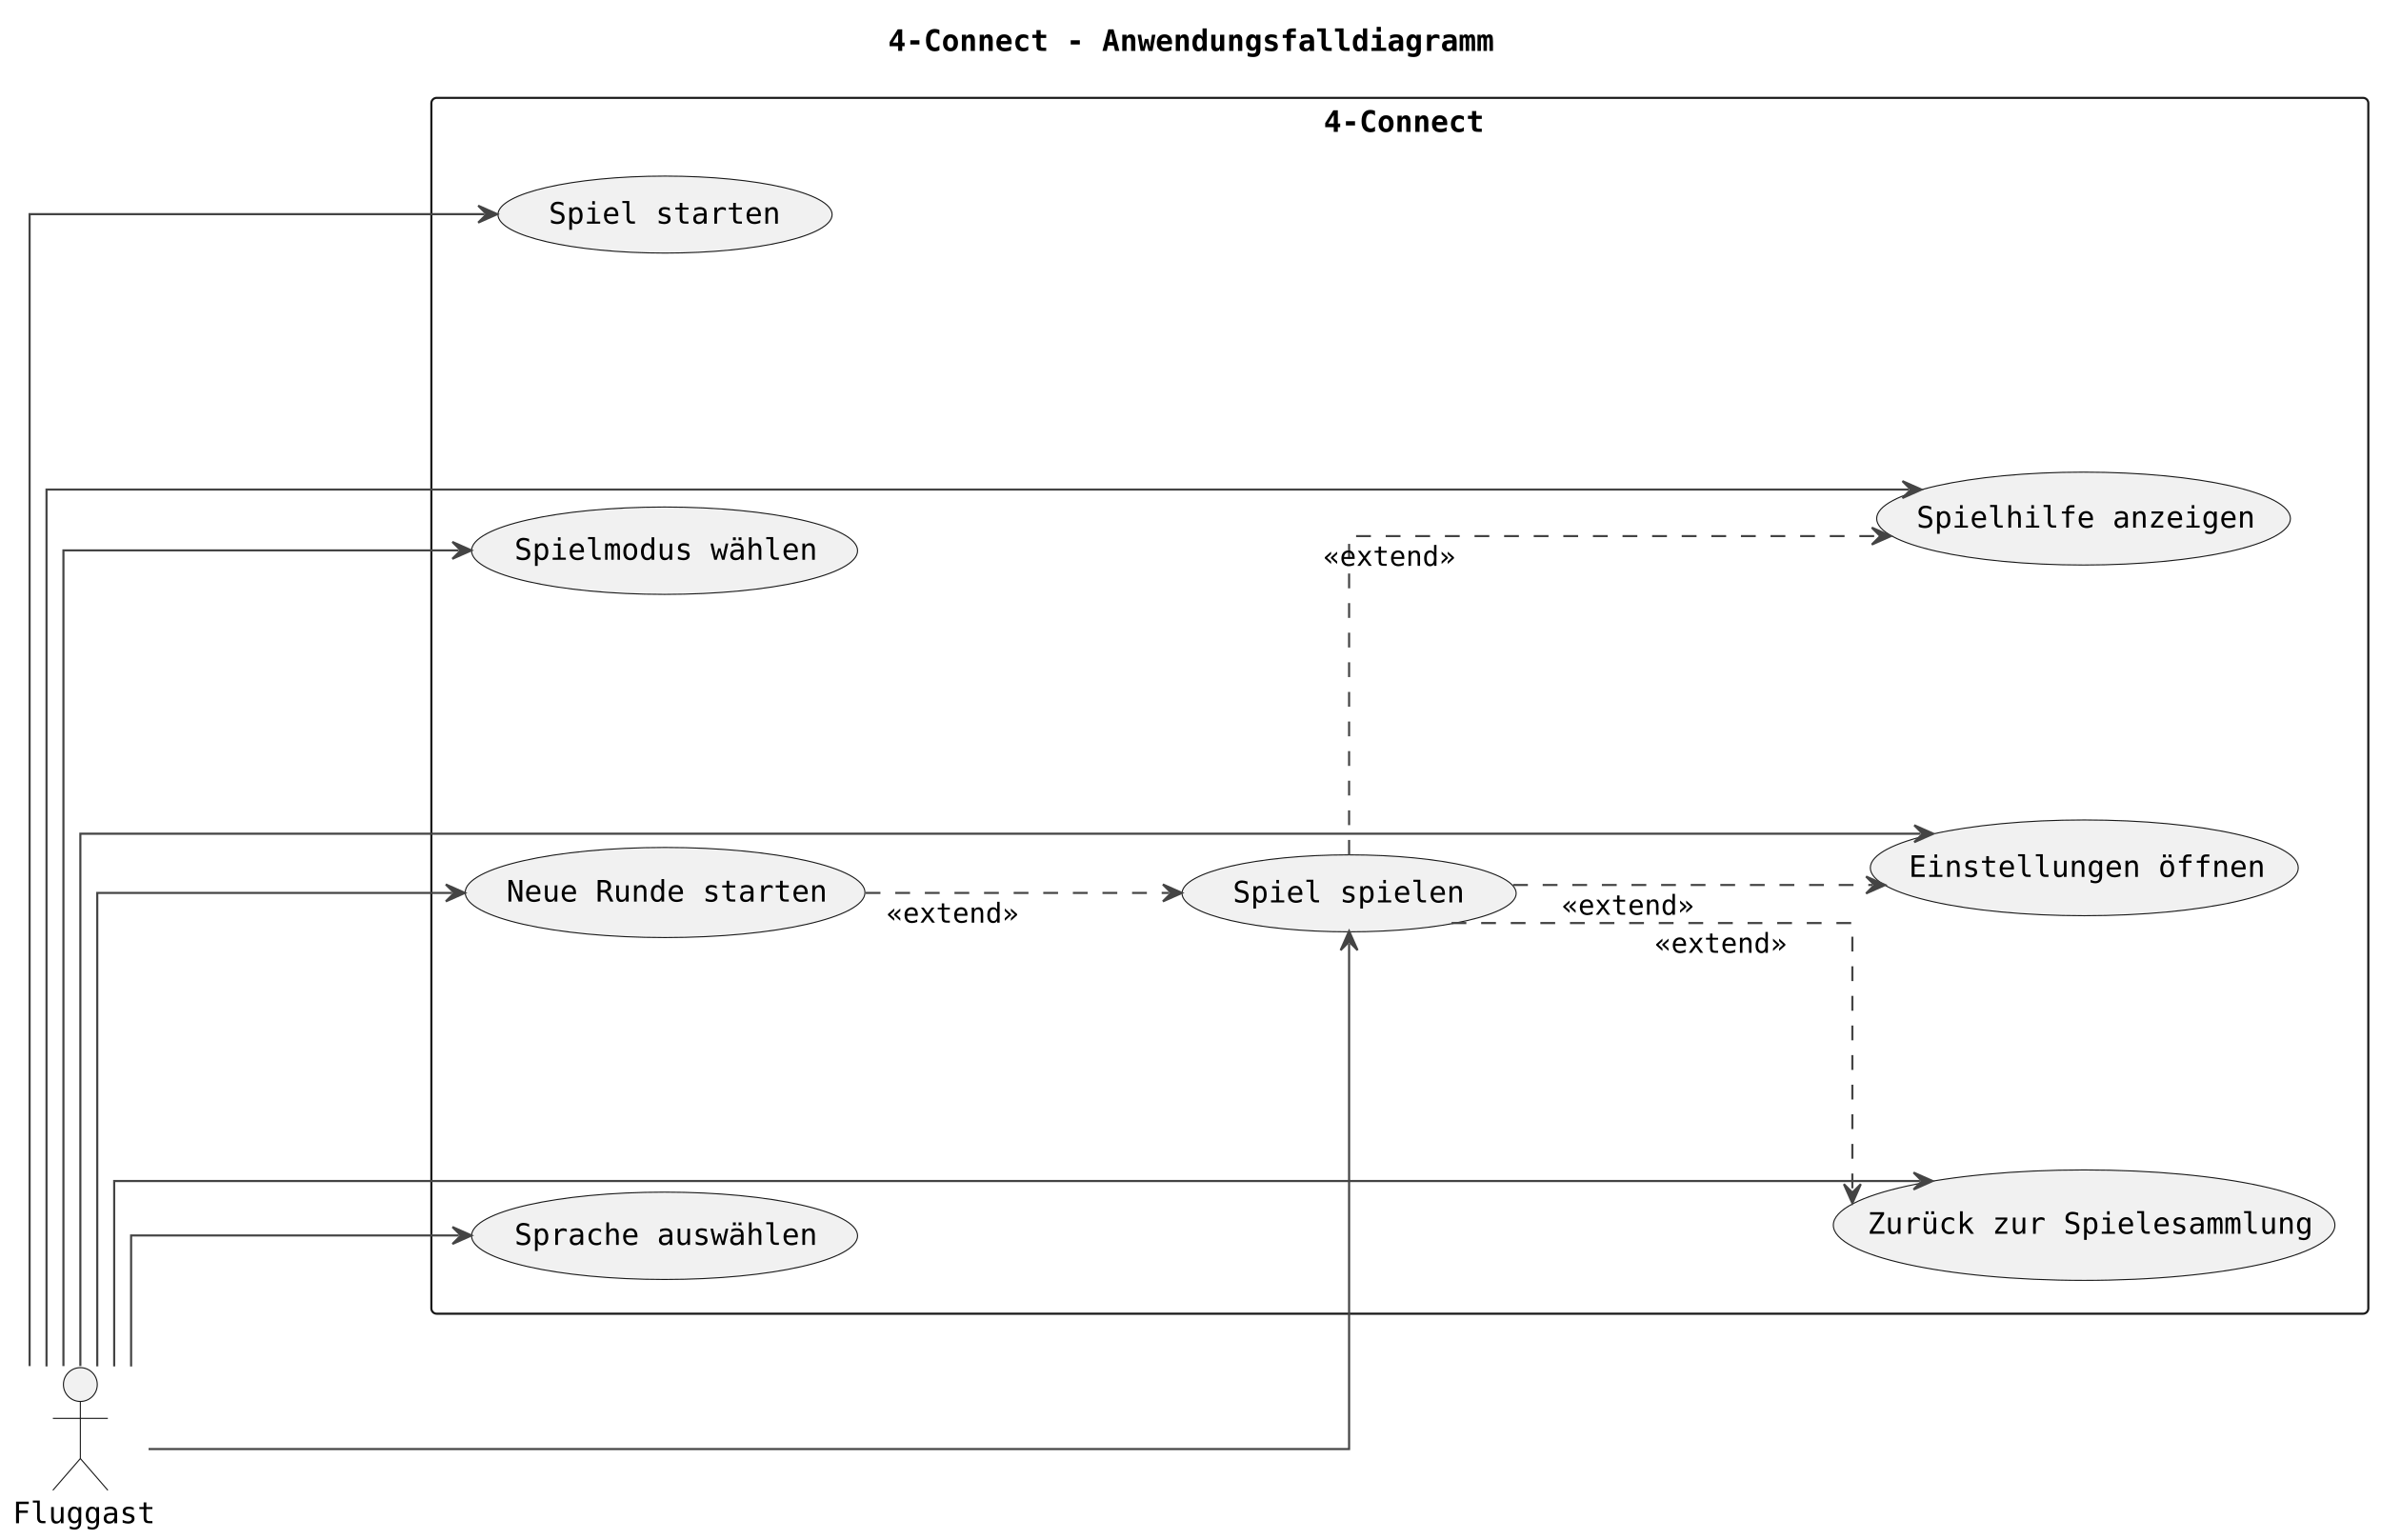
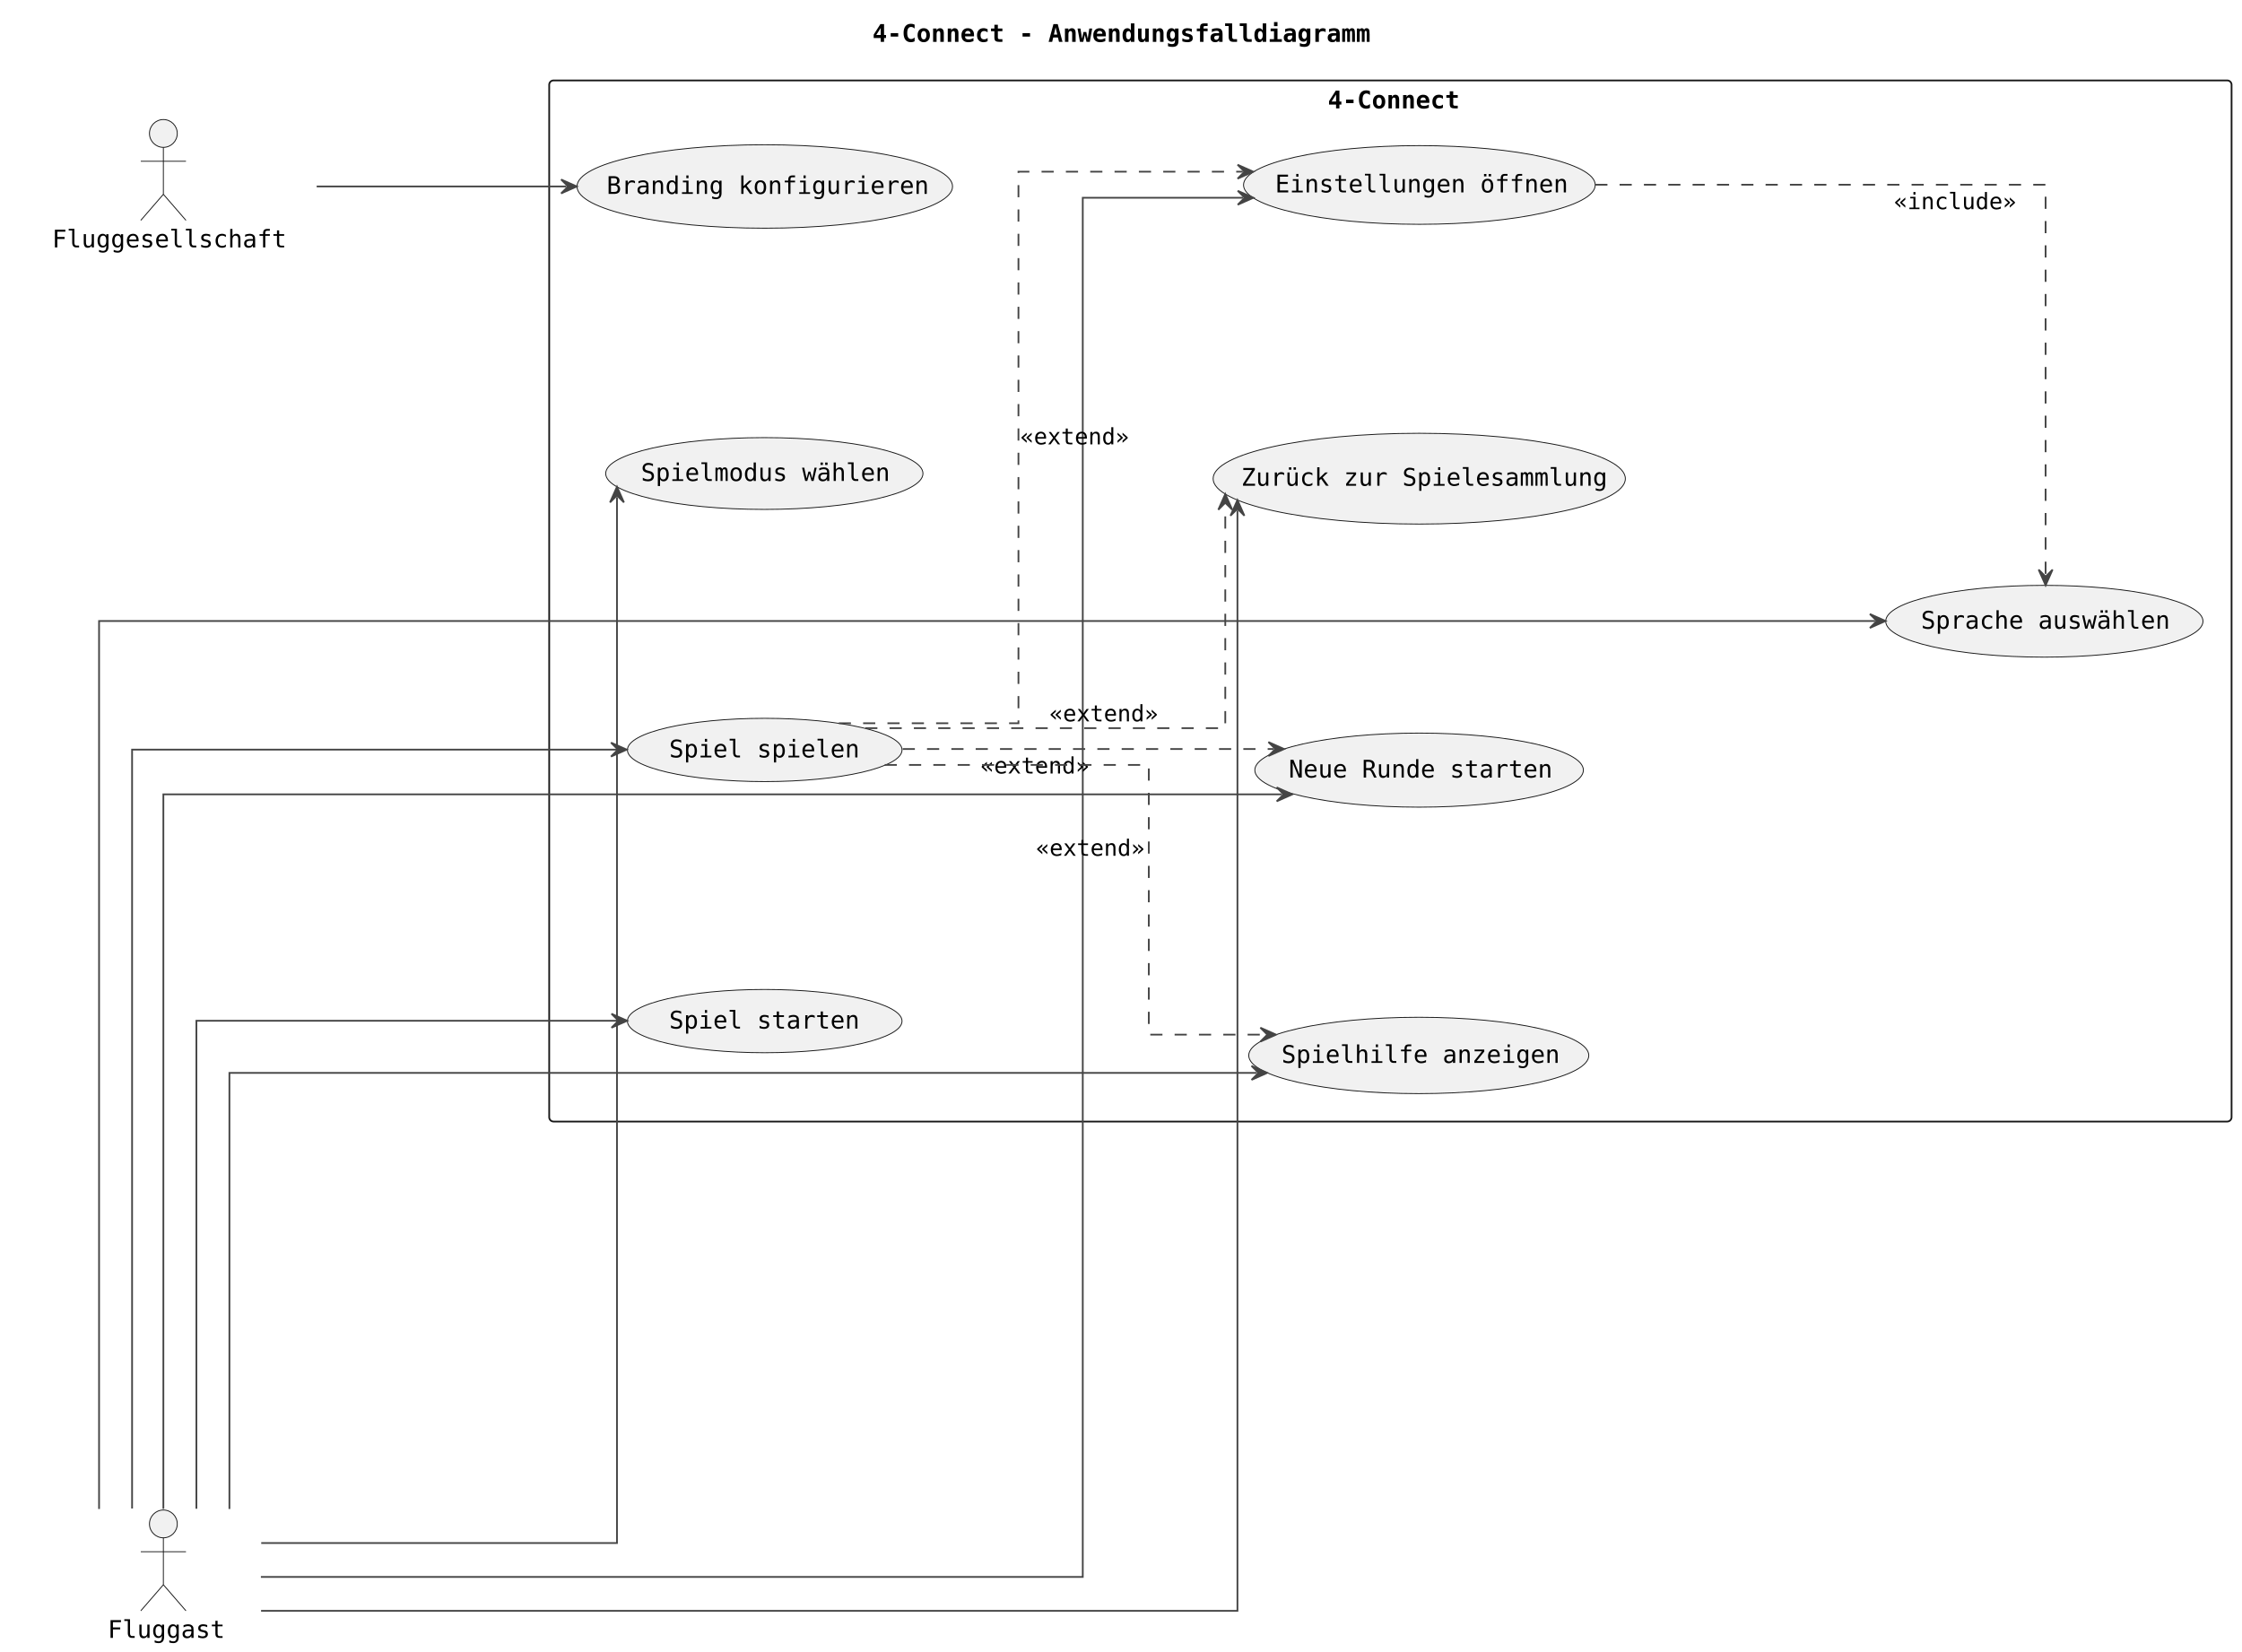
- <svg xmlns="http://www.w3.org/2000/svg" contentStyleType="text/css" height="728px" preserveAspectRatio="none" style="width:1126px;height:728px;background:#FFFFFF;" version="1.1" viewBox="0 0 1126 728" width="1126px" zoomAndPan="magnify">
+ <svg xmlns="http://www.w3.org/2000/svg" contentStyleType="text/css" height="950px" preserveAspectRatio="none" style="width:1290px;height:950px;background:#FFFFFF;" version="1.1" viewBox="0 0 1290 950" width="1290px" zoomAndPan="magnify">
  <defs />
  <g>
-     <text fill="#000000" font-family="monospace" font-size="14" font-weight="bold" lengthAdjust="spacing" textLength="272" x="420" y="24.075">4-Connect - Anwendungsfalldiagramm</text>
+     <text fill="#000000" font-family="monospace" font-size="14" font-weight="bold" lengthAdjust="spacing" textLength="272" x="502" y="24.075">4-Connect - Anwendungsfalldiagramm</text>
    <g id="cluster_4-Connect">
-       <rect fill="none" height="575" rx="2.5" ry="2.5" style="stroke:#181818;stroke-width:1.0;" width="916" x="204" y="46.279" />
-       <text fill="#000000" font-family="monospace" font-size="14" font-weight="bold" lengthAdjust="spacing" textLength="72" x="626" y="62.355">4-Connect</text>
+       <rect fill="none" height="599" rx="2.5" ry="2.5" style="stroke:#181818;stroke-width:1.0;" width="968" x="316" y="46.279" />
+       <text fill="#000000" font-family="monospace" font-size="14" font-weight="bold" lengthAdjust="spacing" textLength="72" x="764" y="62.355">4-Connect</text>
    </g>
    <g id="elem_UC1">
-       <ellipse cx="314.506" cy="101.481" fill="#F1F1F1" rx="79.006" ry="18.201" style="stroke:#181818;stroke-width:0.5;" />
-       <text fill="#000000" font-family="monospace" font-size="14" lengthAdjust="spacing" textLength="104" x="259.506" y="105.768">Spiel starten</text>
+       <ellipse cx="440.006" cy="587.481" fill="#F1F1F1" rx="79.006" ry="18.201" style="stroke:#181818;stroke-width:0.5;" />
+       <text fill="#000000" font-family="monospace" font-size="14" lengthAdjust="spacing" textLength="104" x="385.006" y="591.768">Spiel starten</text>
    </g>
    <g id="elem_UC2">
-       <ellipse cx="314.277" cy="260.435" fill="#F1F1F1" rx="91.277" ry="20.655" style="stroke:#181818;stroke-width:0.5;" />
-       <text fill="#000000" font-family="monospace" font-size="14" lengthAdjust="spacing" textLength="136" x="243.277" y="264.722">Spielmodus wählen</text>
+       <ellipse cx="439.777" cy="272.435" fill="#F1F1F1" rx="91.277" ry="20.655" style="stroke:#181818;stroke-width:0.5;" />
+       <text fill="#000000" font-family="monospace" font-size="14" lengthAdjust="spacing" textLength="136" x="368.777" y="276.722">Spielmodus wählen</text>
    </g>
    <g id="elem_UC3">
-       <ellipse cx="638.006" cy="422.481" fill="#F1F1F1" rx="79.006" ry="18.201" style="stroke:#181818;stroke-width:0.5;" />
-       <text fill="#000000" font-family="monospace" font-size="14" lengthAdjust="spacing" textLength="104" x="583.006" y="426.768">Spiel spielen</text>
+       <ellipse cx="440.006" cy="431.481" fill="#F1F1F1" rx="79.006" ry="18.201" style="stroke:#181818;stroke-width:0.5;" />
+       <text fill="#000000" font-family="monospace" font-size="14" lengthAdjust="spacing" textLength="104" x="385.006" y="435.768">Spiel spielen</text>
    </g>
    <g id="elem_UC4">
-       <ellipse cx="314.525" cy="422.084" fill="#F1F1F1" rx="94.525" ry="21.305" style="stroke:#181818;stroke-width:0.5;" />
-       <text fill="#000000" font-family="monospace" font-size="14" lengthAdjust="spacing" textLength="144" x="239.525" y="426.372">Neue Runde starten</text>
+       <ellipse cx="816.525" cy="443.084" fill="#F1F1F1" rx="94.525" ry="21.305" style="stroke:#181818;stroke-width:0.5;" />
+       <text fill="#000000" font-family="monospace" font-size="14" lengthAdjust="spacing" textLength="144" x="741.525" y="447.372">Neue Runde starten</text>
    </g>
    <g id="elem_UC5">
-       <ellipse cx="985.331" cy="245.245" fill="#F1F1F1" rx="97.831" ry="21.966" style="stroke:#181818;stroke-width:0.5;" />
-       <text fill="#000000" font-family="monospace" font-size="14" lengthAdjust="spacing" textLength="152" x="906.331" y="249.533">Spielhilfe anzeigen</text>
+       <ellipse cx="816.331" cy="607.245" fill="#F1F1F1" rx="97.831" ry="21.966" style="stroke:#181818;stroke-width:0.5;" />
+       <text fill="#000000" font-family="monospace" font-size="14" lengthAdjust="spacing" textLength="152" x="737.331" y="611.533">Spielhilfe anzeigen</text>
    </g>
    <g id="elem_UC6">
-       <ellipse cx="985.688" cy="410.417" fill="#F1F1F1" rx="101.188" ry="22.638" style="stroke:#181818;stroke-width:0.5;" />
-       <text fill="#000000" font-family="monospace" font-size="14" lengthAdjust="spacing" textLength="160" x="902.688" y="414.704">Einstellungen öffnen</text>
+       <ellipse cx="816.688" cy="106.417" fill="#F1F1F1" rx="101.188" ry="22.638" style="stroke:#181818;stroke-width:0.5;" />
+       <text fill="#000000" font-family="monospace" font-size="14" lengthAdjust="spacing" textLength="160" x="733.688" y="110.704">Einstellungen öffnen</text>
    </g>
    <g id="elem_UC7">
-       <ellipse cx="314.277" cy="584.435" fill="#F1F1F1" rx="91.277" ry="20.655" style="stroke:#181818;stroke-width:0.5;" />
-       <text fill="#000000" font-family="monospace" font-size="14" lengthAdjust="spacing" textLength="136" x="243.277" y="588.722">Sprache auswählen</text>
+       <ellipse cx="1176.277" cy="357.435" fill="#F1F1F1" rx="91.277" ry="20.655" style="stroke:#181818;stroke-width:0.5;" />
+       <text fill="#000000" font-family="monospace" font-size="14" lengthAdjust="spacing" textLength="136" x="1105.277" y="361.722">Sprache auswählen</text>
    </g>
    <g id="elem_UC8">
-       <ellipse cx="985.596" cy="579.399" fill="#F1F1F1" rx="118.596" ry="26.119" style="stroke:#181818;stroke-width:0.5;" />
-       <text fill="#000000" font-family="monospace" font-size="14" lengthAdjust="spacing" textLength="200" x="883.153" y="583.467">Zurück zur Spielesammlung</text>
+       <ellipse cx="816.596" cy="275.399" fill="#F1F1F1" rx="118.596" ry="26.119" style="stroke:#181818;stroke-width:0.5;" />
+       <text fill="#000000" font-family="monospace" font-size="14" lengthAdjust="spacing" textLength="200" x="714.153" y="279.467">Zurück zur Spielesammlung</text>
+     </g>
+     <g id="elem_UC9">
+       <ellipse cx="440.038" cy="107.287" fill="#F1F1F1" rx="108.038" ry="24.008" style="stroke:#181818;stroke-width:0.5;" />
+       <text fill="#000000" font-family="monospace" font-size="14" lengthAdjust="spacing" textLength="176" x="349.038" y="111.574">Branding konfigurieren</text>
    </g>
    <g id="elem_Fluggast">
-       <ellipse cx="38" cy="654.779" fill="#F1F1F1" rx="8" ry="8" style="stroke:#181818;stroke-width:0.5;" />
-       <path d="M38,662.779 L38,689.779 M25,670.779 L51,670.779 M38,689.779 L25,704.779 M38,689.779 L51,704.779 " fill="none" style="stroke:#181818;stroke-width:0.5;" />
-       <text fill="#000000" font-family="monospace" font-size="14" lengthAdjust="spacing" textLength="64" x="6" y="720.355">Fluggast</text>
+       <ellipse cx="94" cy="876.779" fill="#F1F1F1" rx="8" ry="8" style="stroke:#181818;stroke-width:0.5;" />
+       <path d="M94,884.779 L94,911.779 M81,892.779 L107,892.779 M94,911.779 L81,926.779 M94,911.779 L107,926.779 " fill="none" style="stroke:#181818;stroke-width:0.5;" />
+       <text fill="#000000" font-family="monospace" font-size="14" lengthAdjust="spacing" textLength="64" x="62" y="942.355">Fluggast</text>
+     </g>
+     <g id="elem_Airline">
+       <ellipse cx="94" cy="76.779" fill="#F1F1F1" rx="8" ry="8" style="stroke:#181818;stroke-width:0.5;" />
+       <path d="M94,84.779 L94,111.779 M81,92.779 L107,92.779 M94,111.779 L81,126.779 M94,111.779 L107,126.779 " fill="none" style="stroke:#181818;stroke-width:0.5;" />
+       <text fill="#000000" font-family="monospace" font-size="14" lengthAdjust="spacing" textLength="128" x="30" y="142.355">Fluggesellschaft</text>
    </g>
    <g id="link_Fluggast_UC1">
-       <path d="M14,646.059 C14,515.119 14,101.279 14,101.279 C14,101.279 140.12,101.279 229.15,101.279 " fill="none" id="Fluggast-to-UC1" style="stroke:#444444;stroke-width:1.0;" />
-       <polygon fill="#444444" points="235.15,101.279,226.15,97.279,230.15,101.279,226.15,105.279,235.15,101.279" style="stroke:#444444;stroke-width:1.0;" />
+       <path d="M113,868.039 C113,782.589 113,587.279 113,587.279 C113,587.279 258.07,587.279 354.84,587.279 " fill="none" id="Fluggast-to-UC1" style="stroke:#444444;stroke-width:1.0;" />
+       <polygon fill="#444444" points="360.84,587.279,351.84,583.279,355.84,587.279,351.84,591.279,360.84,587.279" style="stroke:#444444;stroke-width:1.0;" />
    </g>
    <g id="link_Fluggast_UC2">
-       <path d="M30,646.059 C30,540.849 30,260.279 30,260.279 C30,260.279 133.75,260.279 216.92,260.279 " fill="none" id="Fluggast-to-UC2" style="stroke:#444444;stroke-width:1.0;" />
-       <polygon fill="#444444" points="222.92,260.279,213.92,256.279,217.92,260.279,213.92,264.279,222.92,260.279" style="stroke:#444444;stroke-width:1.0;" />
+       <path d="M150.31,887.779 C227.04,887.779 355,887.779 355,887.779 C355,887.779 355,357.309 355,286.059 " fill="none" id="Fluggast-to-UC2" style="stroke:#444444;stroke-width:1.0;" />
+       <polygon fill="#444444" points="355,280.059,351,289.059,355,285.059,359,289.059,355,280.059" style="stroke:#444444;stroke-width:1.0;" />
    </g>
    <g id="link_Fluggast_UC3">
-       <path d="M70.26,685.279 C194.88,685.279 638,685.279 638,685.279 C638,685.279 638,505.779 638,446.359 " fill="none" id="Fluggast-to-UC3" style="stroke:#444444;stroke-width:1.0;" />
-       <polygon fill="#444444" points="638,440.359,634,449.359,638,445.359,642,449.359,638,440.359" style="stroke:#444444;stroke-width:1.0;" />
+       <path d="M76,867.919 C76,753.879 76,431.279 76,431.279 C76,431.279 247.47,431.279 354.57,431.279 " fill="none" id="Fluggast-to-UC3" style="stroke:#444444;stroke-width:1.0;" />
+       <polygon fill="#444444" points="360.57,431.279,351.57,427.279,355.57,431.279,351.57,435.279,360.57,431.279" style="stroke:#444444;stroke-width:1.0;" />
    </g>
    <g id="link_Fluggast_UC4">
-       <path d="M46,646.189 C46,572.929 46,422.279 46,422.279 C46,422.279 136.53,422.279 213.84,422.279 " fill="none" id="Fluggast-to-UC4" style="stroke:#444444;stroke-width:1.0;" />
-       <polygon fill="#444444" points="219.84,422.279,210.84,418.279,214.84,422.279,210.84,426.279,219.84,422.279" style="stroke:#444444;stroke-width:1.0;" />
+       <path d="M94,868.109 C94,758.569 94,457.029 94,457.029 C94,457.029 554.13,457.029 737.58,457.029 " fill="none" id="Fluggast-to-UC4" style="stroke:#444444;stroke-width:1.0;" />
+       <polygon fill="#444444" points="743.58,457.029,734.58,453.029,738.58,457.029,734.58,461.029,743.58,457.029" style="stroke:#444444;stroke-width:1.0;" />
    </g>
    <g id="link_Fluggast_UC5">
-       <path d="M22,646.199 C22,536.139 22,231.529 22,231.529 C22,231.529 674.42,231.529 902.69,231.529 " fill="none" id="Fluggast-to-UC5" style="stroke:#444444;stroke-width:1.0;" />
-       <polygon fill="#444444" points="908.69,231.529,899.69,227.529,903.69,231.529,899.69,235.529,908.69,231.529" style="stroke:#444444;stroke-width:1.0;" />
+       <path d="M132,868.169 C132,789.009 132,617.279 132,617.279 C132,617.279 538.58,617.279 723.11,617.279 " fill="none" id="Fluggast-to-UC5" style="stroke:#444444;stroke-width:1.0;" />
+       <polygon fill="#444444" points="729.11,617.279,720.11,613.279,724.11,617.279,720.11,621.279,729.11,617.279" style="stroke:#444444;stroke-width:1.0;" />
    </g>
    <g id="link_Fluggast_UC6">
-       <path d="M38,646.029 C38,566.599 38,394.279 38,394.279 C38,394.279 687.93,394.279 908.28,394.279 " fill="none" id="Fluggast-to-UC6" style="stroke:#444444;stroke-width:1.0;" />
-       <polygon fill="#444444" points="914.28,394.279,905.28,390.279,909.28,394.279,905.28,398.279,914.28,394.279" style="stroke:#444444;stroke-width:1.0;" />
+       <path d="M150.11,907.279 C286.26,907.279 623,907.279 623,907.279 C623,907.279 623,113.779 623,113.779 C623,113.779 666.32,113.779 715.17,113.779 " fill="none" id="Fluggast-to-UC6" style="stroke:#444444;stroke-width:1.0;" />
+       <polygon fill="#444444" points="721.17,113.779,712.17,109.779,716.17,113.779,712.17,117.779,721.17,113.779" style="stroke:#444444;stroke-width:1.0;" />
    </g>
    <g id="link_Fluggast_UC7">
-       <path d="M62,646.229 C62,617.809 62,584.279 62,584.279 C62,584.279 144.72,584.279 216.98,584.279 " fill="none" id="Fluggast-to-UC7" style="stroke:#444444;stroke-width:1.0;" />
-       <polygon fill="#444444" points="222.98,584.279,213.98,580.279,217.98,584.279,213.98,588.279,222.98,584.279" style="stroke:#444444;stroke-width:1.0;" />
+       <path d="M57,868.169 C57,742.509 57,357.279 57,357.279 C57,357.279 811.52,357.279 1078.89,357.279 " fill="none" id="Fluggast-to-UC7" style="stroke:#444444;stroke-width:1.0;" />
+       <polygon fill="#444444" points="1084.89,357.279,1075.89,353.279,1079.89,357.279,1075.89,361.279,1084.89,357.279" style="stroke:#444444;stroke-width:1.0;" />
    </g>
    <g id="link_Fluggast_UC8">
-       <path d="M54,646.219 C54,608.969 54,558.529 54,558.529 C54,558.529 689.83,558.529 907.95,558.529 " fill="none" id="Fluggast-to-UC8" style="stroke:#444444;stroke-width:1.0;" />
-       <polygon fill="#444444" points="913.95,558.529,904.95,554.529,908.95,558.529,904.95,562.529,913.95,558.529" style="stroke:#444444;stroke-width:1.0;" />
+       <path d="M150.21,926.779 C302.55,926.779 712,926.779 712,926.779 C712,926.779 712,383.779 712,293.709 " fill="none" id="Fluggast-to-UC8" style="stroke:#444444;stroke-width:1.0;" />
+       <polygon fill="#444444" points="712,287.709,708,296.709,712,292.709,716,296.709,712,287.709" style="stroke:#444444;stroke-width:1.0;" />
+     </g>
+     <g id="link_Airline_UC9">
+       <path d="M182.21,107.279 C227.76,107.279 277.72,107.279 325.86,107.279 " fill="none" id="Airline-to-UC9" style="stroke:#444444;stroke-width:1.0;" />
+       <polygon fill="#444444" points="331.86,107.279,322.86,103.279,326.86,107.279,322.86,111.279,331.86,107.279" style="stroke:#444444;stroke-width:1.0;" />
+     </g>
+     <g id="link_UC6_UC7">
+       <path d="M917.88,106.279 C1024.51,106.279 1177,106.279 1177,106.279 C1177,106.279 1177,270.789 1177,330.739 " fill="none" id="UC6-to-UC7" style="stroke:#444444;stroke-width:1.0;stroke-dasharray:7.0,7.0;" />
+       <polygon fill="#444444" points="1177,336.739,1181,327.739,1177,331.739,1173,327.739,1177,336.739" style="stroke:#444444;stroke-width:1.0;" />
+       <text fill="#000000" font-family="monospace" font-size="13" lengthAdjust="spacing" textLength="72" x="1089.67" y="120.349">«include»</text>
+     </g>
+     <g id="link_UC3_UC4">
+       <path d="M519.39,430.949 C584,430.949 668.69,430.949 732.83,430.949 " fill="none" id="UC3-to-UC4" style="stroke:#444444;stroke-width:1.0;stroke-dasharray:7.0,7.0;" />
+       <polygon fill="#444444" points="738.83,430.949,729.83,426.949,733.83,430.949,729.83,434.949,738.83,430.949" style="stroke:#444444;stroke-width:1.0;" />
+       <text fill="#000000" font-family="monospace" font-size="13" lengthAdjust="spacing" textLength="64" x="564.11" y="445.019">«extend»</text>
    </g>
    <g id="link_UC3_UC5">
-       <path d="M638,404.219 C638,360.689 638,253.529 638,253.529 C638,253.529 785.24,253.529 888.2,253.529 " fill="none" id="UC3-to-UC5" style="stroke:#444444;stroke-width:1.0;stroke-dasharray:7.0,7.0;" />
-       <polygon fill="#444444" points="894.2,253.529,885.2,249.529,889.2,253.529,885.2,257.529,894.2,253.529" style="stroke:#444444;stroke-width:1.0;" />
-       <text fill="#000000" font-family="monospace" font-size="13" lengthAdjust="spacing" textLength="64" x="625.75" y="267.599">«extend»</text>
+       <path d="M509.02,440.109 C573.86,440.109 661,440.109 661,440.109 C661,440.109 661,595.279 661,595.279 C661,595.279 690.9,595.279 728.2,595.279 " fill="none" id="UC3-to-UC5" style="stroke:#444444;stroke-width:1.0;stroke-dasharray:7.0,7.0;" />
+       <polygon fill="#444444" points="734.2,595.279,725.2,591.279,729.2,595.279,725.2,599.279,734.2,595.279" style="stroke:#444444;stroke-width:1.0;" />
+       <text fill="#000000" font-family="monospace" font-size="13" lengthAdjust="spacing" textLength="64" x="596" y="492.369">«extend»</text>
    </g>
    <g id="link_UC3_UC6">
-       <path d="M715.55,418.529 C767.56,418.529 830.36,418.529 885.49,418.529 " fill="none" id="UC3-to-UC6" style="stroke:#444444;stroke-width:1.0;stroke-dasharray:7.0,7.0;" />
-       <polygon fill="#444444" points="891.49,418.529,882.49,414.529,886.49,418.529,882.49,422.529,891.49,418.529" style="stroke:#444444;stroke-width:1.0;" />
-       <text fill="#000000" font-family="monospace" font-size="13" lengthAdjust="spacing" textLength="64" x="738.52" y="432.599">«extend»</text>
+       <path d="M482.62,416.109 C525.72,416.109 586,416.109 586,416.109 C586,416.109 586,98.779 586,98.779 C586,98.779 651.67,98.779 715.08,98.779 " fill="none" id="UC3-to-UC6" style="stroke:#444444;stroke-width:1.0;stroke-dasharray:7.0,7.0;" />
+       <polygon fill="#444444" points="721.08,98.779,712.08,94.779,716.08,98.779,712.08,102.779,721.08,98.779" style="stroke:#444444;stroke-width:1.0;" />
+       <text fill="#000000" font-family="monospace" font-size="13" lengthAdjust="spacing" textLength="64" x="587" y="255.659">«extend»</text>
    </g>
    <g id="link_UC3_UC8">
-       <path d="M686.45,436.529 C756.04,436.529 876,436.529 876,436.529 C876,436.529 876,530.279 876,563.009 " fill="none" id="UC3-to-UC8" style="stroke:#444444;stroke-width:1.0;stroke-dasharray:7.0,7.0;" />
-       <polygon fill="#444444" points="876,569.009,880,560.009,876,564.009,872,560.009,876,569.009" style="stroke:#444444;stroke-width:1.0;" />
-       <text fill="#000000" font-family="monospace" font-size="13" lengthAdjust="spacing" textLength="64" x="782.47" y="450.599">«extend»</text>
-     </g>
-     <g id="link_UC4_UC3">
-       <path d="M409.37,422.279 C456.92,422.279 507.81,422.279 552.95,422.279 " fill="none" id="UC4-to-UC3" style="stroke:#444444;stroke-width:1.0;stroke-dasharray:7.0,7.0;" />
-       <polygon fill="#444444" points="558.95,422.279,549.95,418.279,553.95,422.279,549.95,426.279,558.95,422.279" style="stroke:#444444;stroke-width:1.0;" />
-       <text fill="#000000" font-family="monospace" font-size="13" lengthAdjust="spacing" textLength="64" x="419.16" y="436.349">«extend»</text>
+       <path d="M497.83,418.949 C575.8,418.949 705,418.949 705,418.949 C705,418.949 705,321.719 705,290.269 " fill="none" id="UC3-to-UC8" style="stroke:#444444;stroke-width:1.0;stroke-dasharray:7.0,7.0;" />
+       <polygon fill="#444444" points="705,284.269,701,293.269,705,289.269,709,293.269,705,284.269" style="stroke:#444444;stroke-width:1.0;" />
+       <text fill="#000000" font-family="monospace" font-size="13" lengthAdjust="spacing" textLength="64" x="603.75" y="415.019">«extend»</text>
    </g>
  </g>
</svg>
